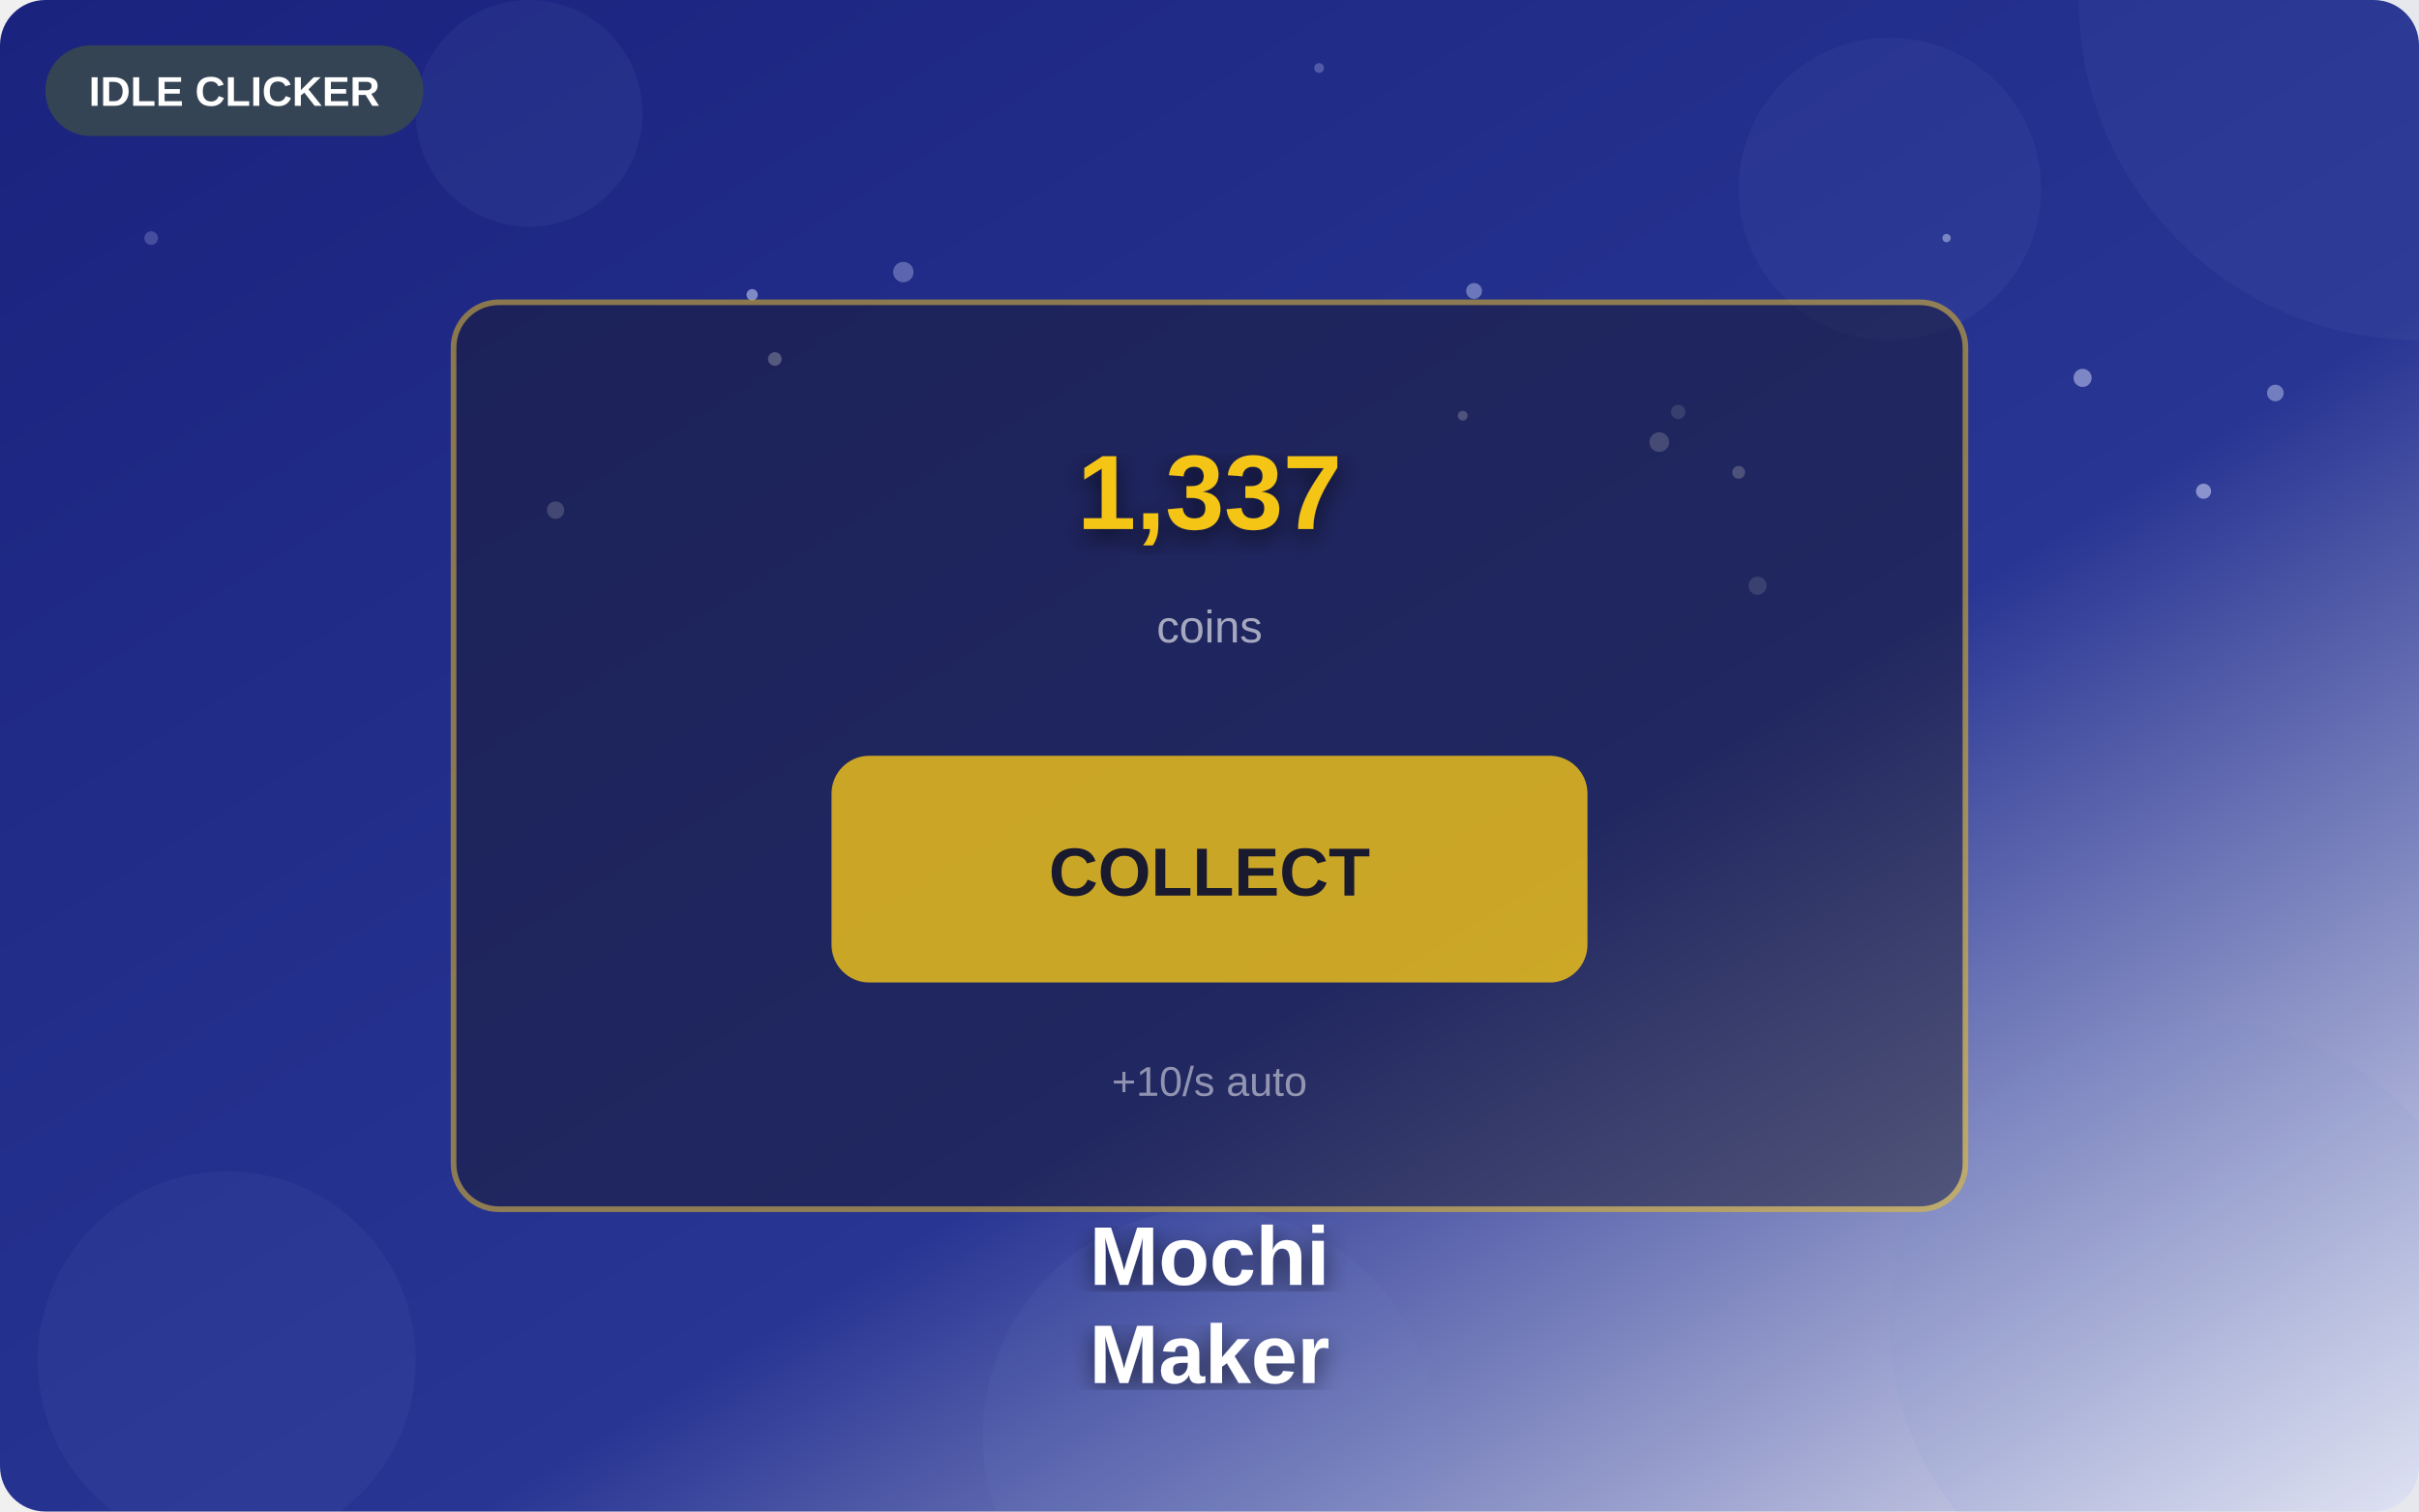
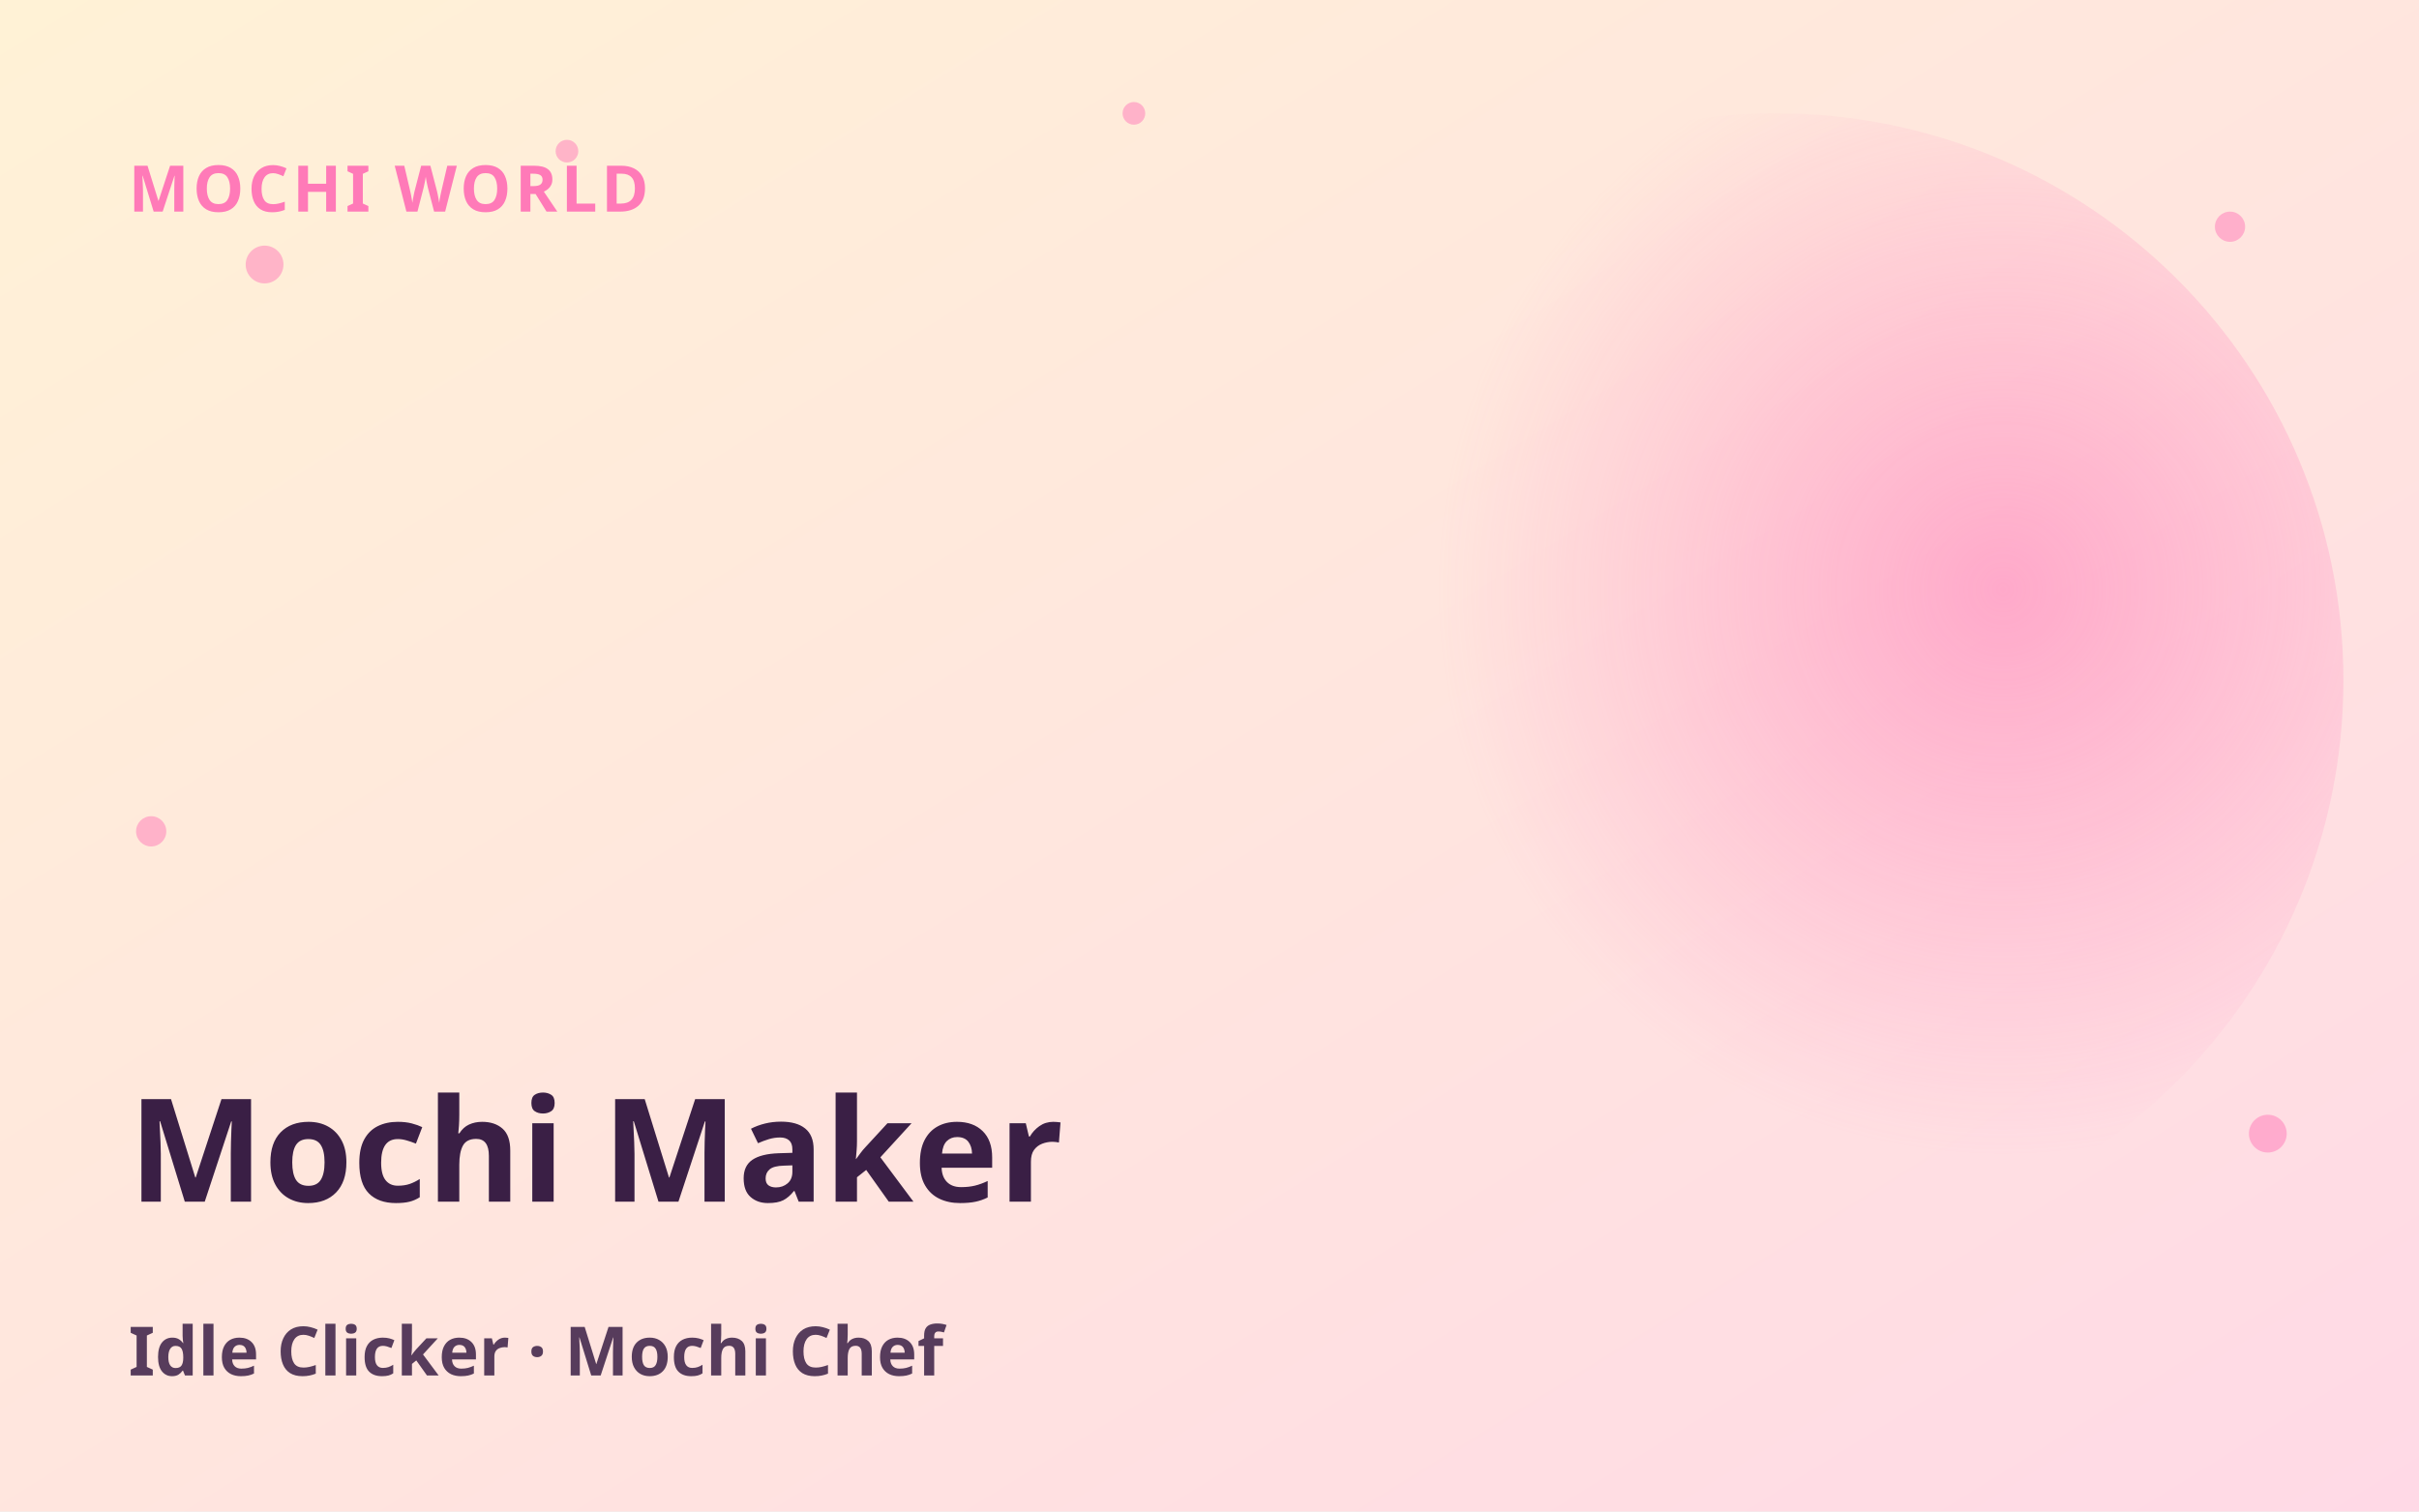
- <svg xmlns="http://www.w3.org/2000/svg" width="640" height="400" viewBox="0 0 640 400">
+ <svg xmlns="http://www.w3.org/2000/svg" viewBox="0 0 640 400" width="640" height="400" role="img" aria-label="Mochi Maker">
  <defs>
-     <linearGradient id="bgmochimaker" x1="0" y1="0" x2="1" y2="1">
-       <stop offset="0" stop-color="#1a237e" />
-       <stop offset=".6" stop-color="#283593" />
-       <stop offset="1" stop-color="#e8eaf6" />
+     <linearGradient id="bg" x1="0" y1="0" x2="1" y2="1">
+       <stop offset="0" stop-color="#fff2d6" />
+       <stop offset="1" stop-color="#ffd9e6" />
    </linearGradient>
-     <filter id="ds">
-       <feDropShadow dx="0" dy="2" stdDeviation="3" flood-opacity=".6" />
-     </filter>
+     <radialGradient id="halo" cx="0.7" cy="0.42" r="0.5">
+       <stop offset="0" stop-color="#ff7ab8" stop-opacity="0.55" />
+       <stop offset="1" stop-color="#ff7ab8" stop-opacity="0" />
+     </radialGradient>
  </defs>
-   <rect width="640" height="400" fill="url(#bgmochimaker)" rx="12" />
-   <circle cx="580" cy="350" r="80" fill="#7986cb" opacity="0.08" />
-   <circle cx="60" cy="360" r="50" fill="#7986cb" opacity="0.08" />
-   <circle cx="320" cy="380" r="60" fill="#7986cb" opacity="0.08" />
-   <circle cx="500" cy="50" r="40" fill="#7986cb" opacity="0.08" />
-   <circle cx="140" cy="30" r="30" fill="#7986cb" opacity="0.08" />
-   <circle cx="640" cy="0" r="90" fill="#7986cb" opacity="0.08" />
-   <circle cx="439" cy="117" r="2.6" fill="#9fa8da" opacity="0.64" />
-   <circle cx="205" cy="95" r="1.8" fill="#9fa8da" opacity="0.87" />
-   <circle cx="583" cy="130" r="2.0" fill="#9fa8da" opacity="0.81" />
-   <circle cx="551" cy="100" r="2.4" fill="#9fa8da" opacity="0.72" />
-   <circle cx="390" cy="77" r="2.1" fill="#9fa8da" opacity="0.59" />
-   <circle cx="387" cy="110" r="1.3" fill="#9fa8da" opacity="0.77" />
-   <circle cx="602" cy="104" r="2.2" fill="#9fa8da" opacity="0.63" />
-   <circle cx="465" cy="155" r="2.4" fill="#9fa8da" opacity="0.43" />
-   <circle cx="515" cy="63" r="1.1" fill="#9fa8da" opacity="0.69" />
-   <circle cx="349" cy="18" r="1.3" fill="#9fa8da" opacity="0.37" />
-   <circle cx="40" cy="63" r="1.8" fill="#9fa8da" opacity="0.31" />
-   <circle cx="444" cy="109" r="1.9" fill="#9fa8da" opacity="0.41" />
-   <circle cx="460" cy="125" r="1.7" fill="#9fa8da" opacity="0.74" />
-   <circle cx="199" cy="78" r="1.5" fill="#9fa8da" opacity="0.75" />
-   <circle cx="239" cy="72" r="2.7" fill="#9fa8da" opacity="0.47" />
-   <circle cx="147" cy="135" r="2.3" fill="#9fa8da" opacity="0.58" />
-   <rect x="12" y="12" width="100" height="24" rx="12" fill="#37474f" opacity="0.9" />
-   <text x="62" y="28" fill="#fff" font-size="11" font-weight="700" text-anchor="middle" font-family="Arial,sans-serif">IDLE CLICKER</text>
-   <rect x="120" y="80" width="400" height="240" rx="12" fill="#1a1a2e" opacity="0.5" stroke="#f5c518" stroke-width="1.5" />
-   <text x="320" y="140" fill="#f5c518" font-size="28" text-anchor="middle" font-family="Arial" font-weight="700" filter="url(#ds)">1,337</text>
-   <text x="320" y="170" fill="#fff" font-size="12" text-anchor="middle" font-family="Arial" opacity="0.6">coins</text>
-   <rect x="220" y="200" width="200" height="60" rx="10" fill="#f5c518" opacity="0.8" />
-   <text x="320" y="237" fill="#1a1a2e" font-size="18" text-anchor="middle" font-family="Arial" font-weight="700">COLLECT</text>
-   <text x="320" y="290" fill="#fff" font-size="11" text-anchor="middle" font-family="Arial" opacity="0.5">+10/s auto</text>
-   <text x="320" y="340" fill="#fff" font-size="22" font-weight="800" text-anchor="middle" font-family="Arial,sans-serif" filter="url(#ds)">Mochi</text>
-   <text x="320" y="366" fill="#fff" font-size="22" font-weight="800" text-anchor="middle" font-family="Arial,sans-serif" filter="url(#ds)">Maker</text>
+   <rect width="640" height="400" fill="url(#bg)" />
+   <circle cx="470" cy="180" r="150" fill="url(#halo)" />
+   <g fill="#ff7ab8" opacity="0.5">
+     <circle cx="70" cy="70" r="5" />
+     <circle cx="150" cy="40" r="3" />
+     <circle cx="590" cy="60" r="4" />
+     <circle cx="300" cy="30" r="3" />
+     <circle cx="600" cy="300" r="5" />
+     <circle cx="40" cy="220" r="4" />
+   </g>
+   <text x="34" y="56" font-family="Outfit, Verdana, sans-serif" font-size="17" font-weight="800" fill="#ff7ab8" letter-spacing="1">MOCHI WORLD</text>
+   <text x="34" y="318" font-family="Outfit, Verdana, sans-serif" font-size="38" font-weight="900" fill="#3a1f45">Mochi Maker</text>
+   <text x="34" y="364" font-family="Outfit, Verdana, sans-serif" font-size="18" font-weight="700" fill="#3a1f45" opacity="0.85">Idle Clicker · Mochi Chef</text>
</svg>
